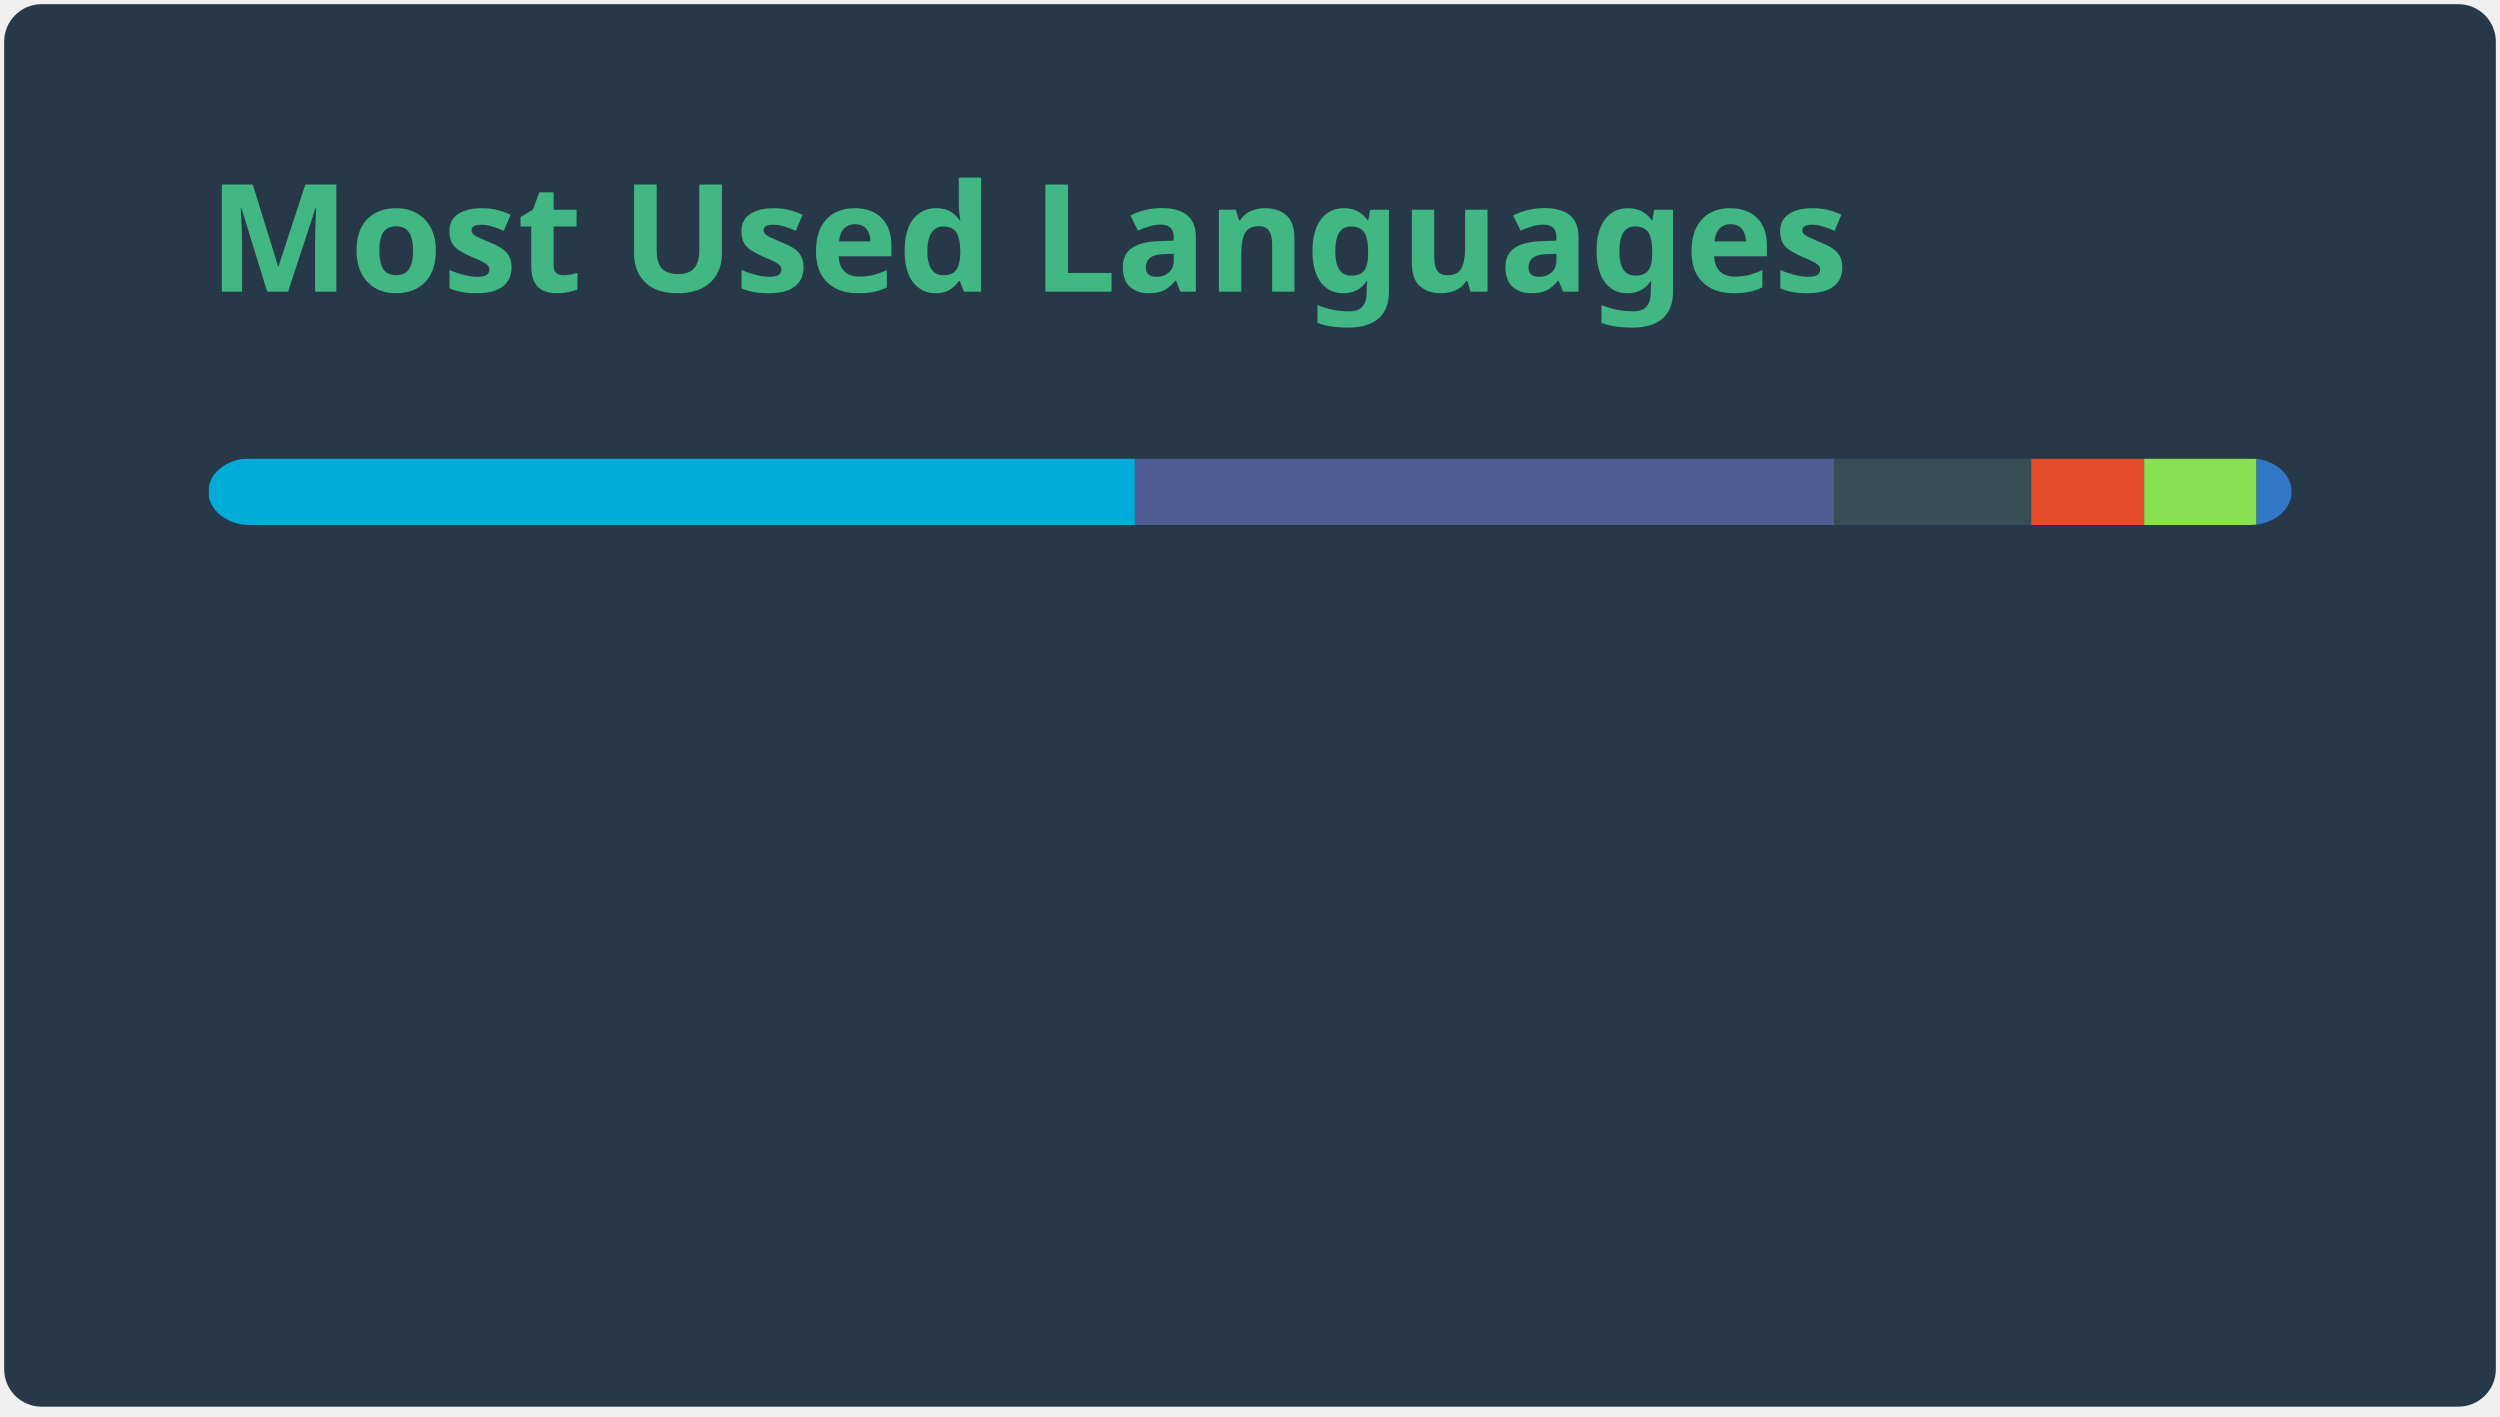
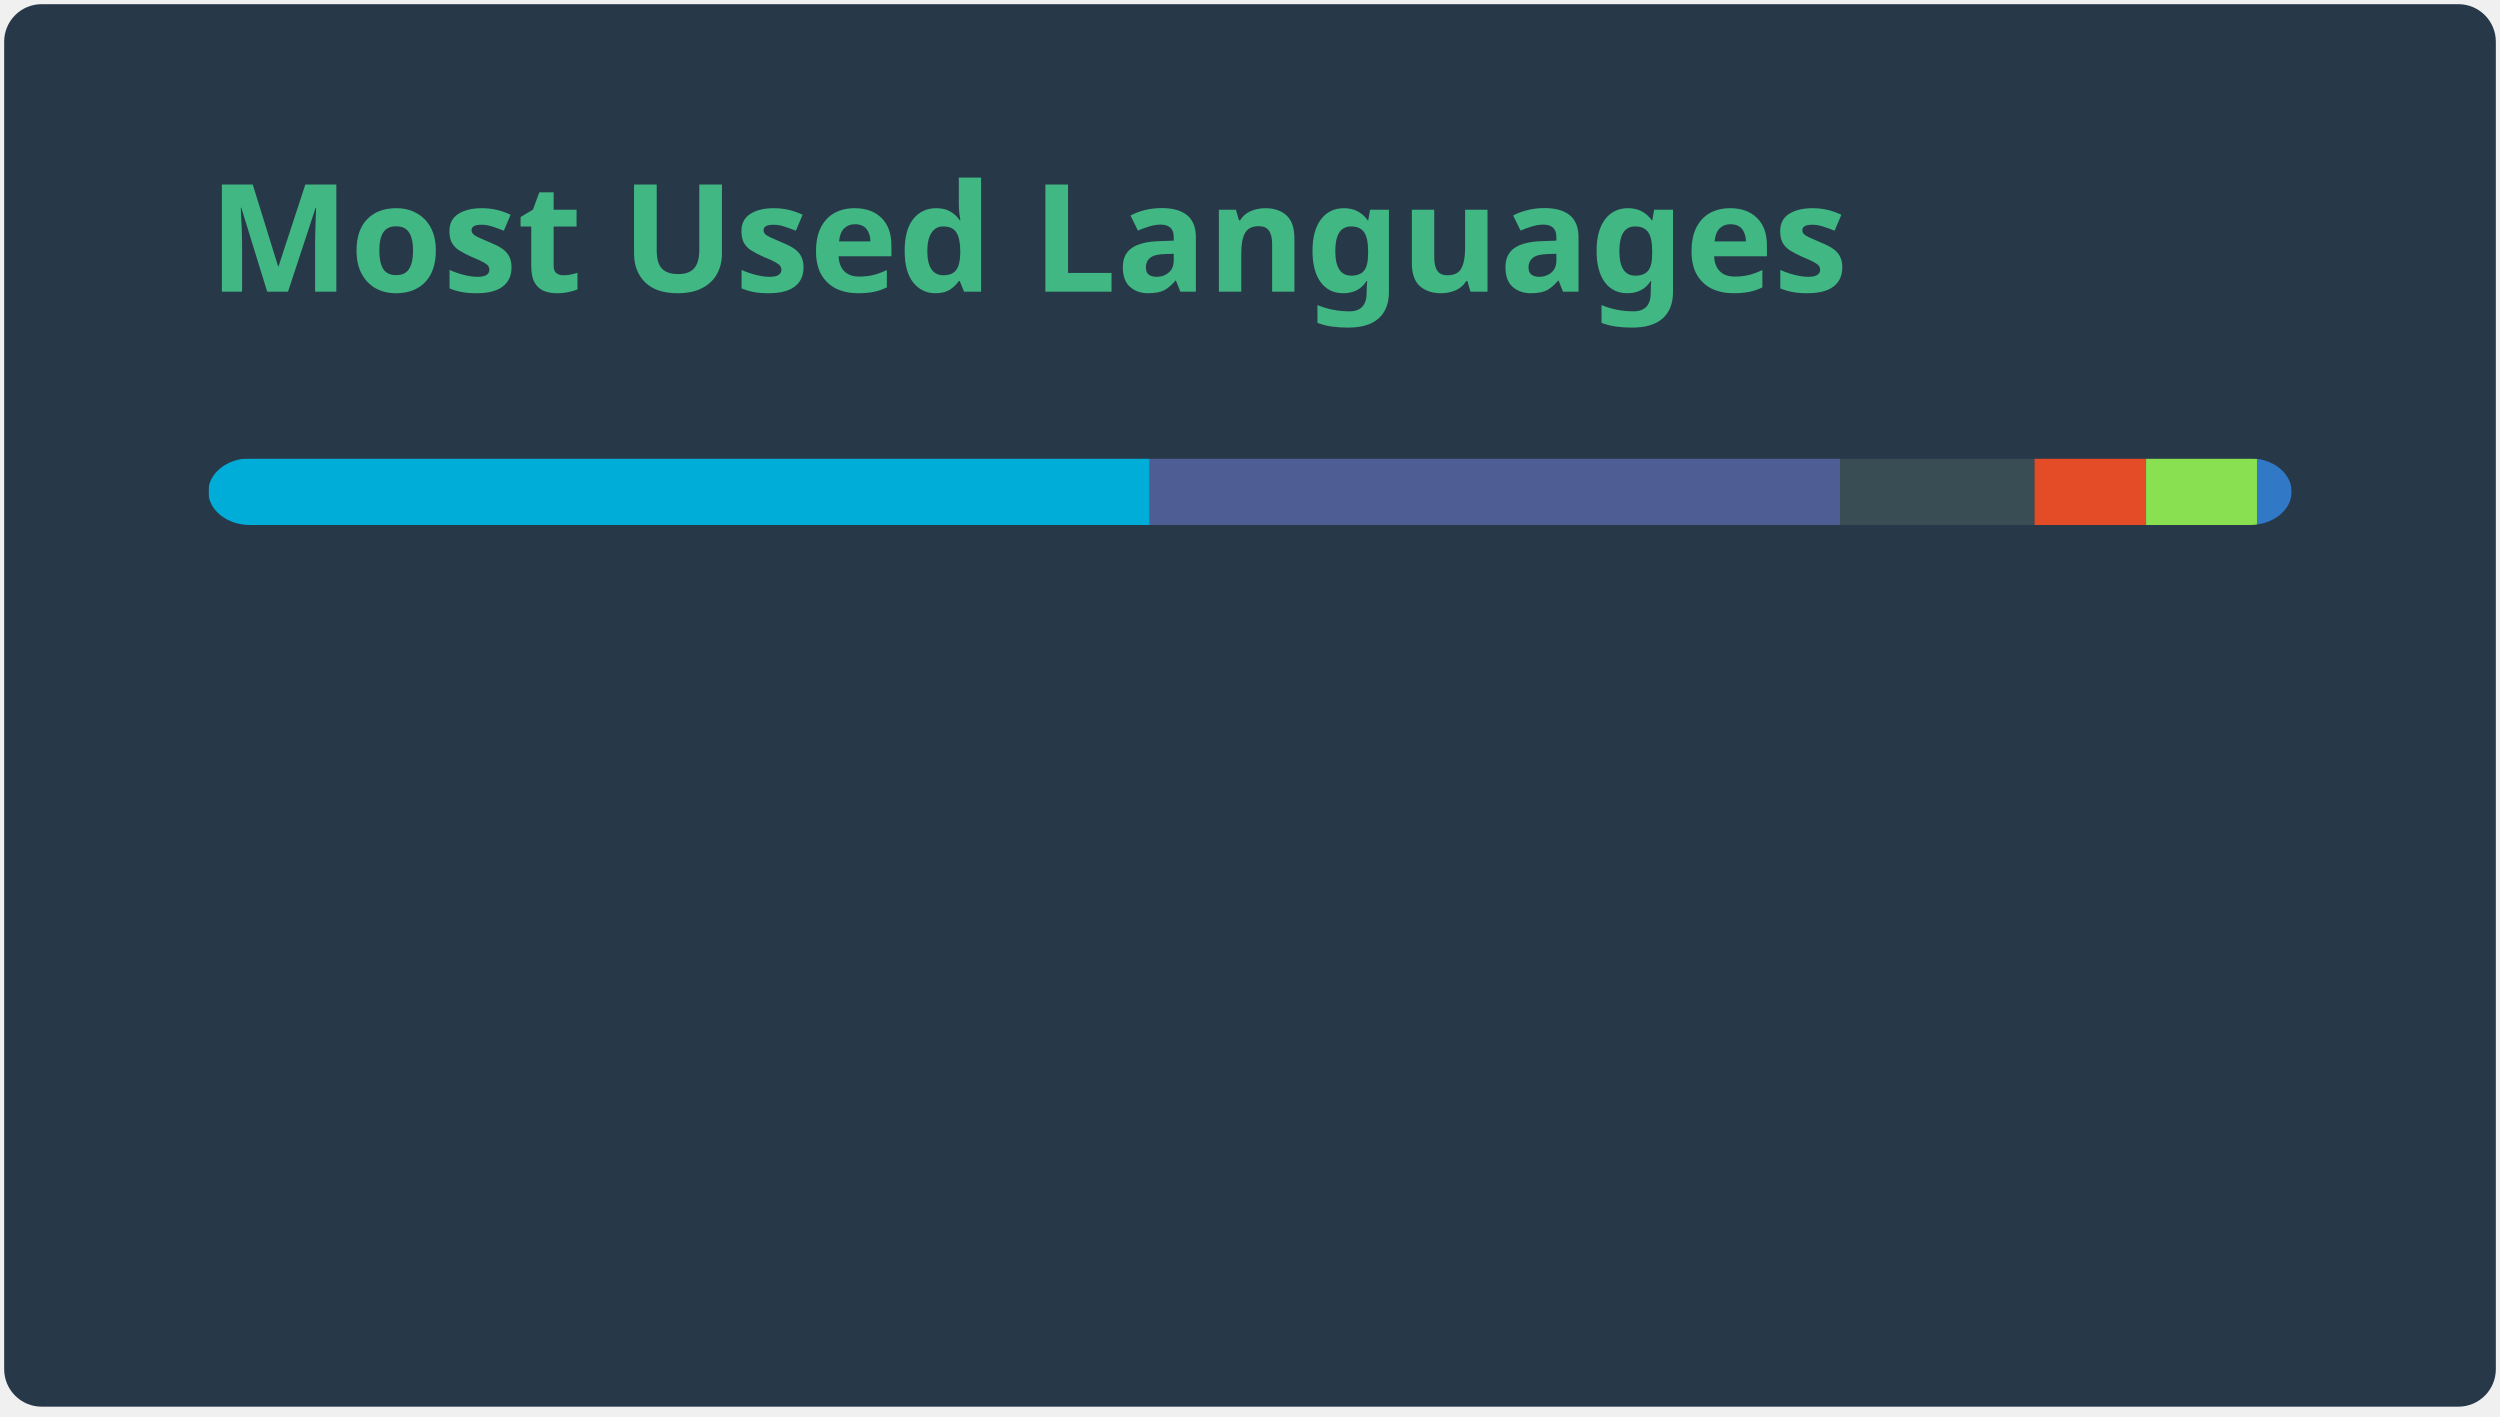
<svg xmlns="http://www.w3.org/2000/svg" width="300" height="170" viewBox="0 0 300 170" fill="none" role="img" aria-labelledby="descId">
  <style>
        .header {
            font: 600 18px 'Segoe UI', Ubuntu, Sans-Serif;
            fill: #41b883;
            animation: fadeInAnimation 0.8s ease-in-out forwards;
        }
        @supports(-moz-appearance: auto) {
             
            .header { font-size: 15.5px; }
        }

        @keyframes slideInAnimation {
            from {
                width: 0;
            }
            to {
                width: calc(100%-100px);
            }
        }
        @keyframes growWidthAnimation {
            from {
                width: 0;
            }
            to {
                width: 100%;
            }
        }
        .stat {
            font: 600 14px 'Segoe UI', Ubuntu, "Helvetica Neue", Sans-Serif; fill: #fffefe;
        }
        @supports(-moz-appearance: auto) {
             
            .stat { font-size:12px; }
        }
        .bold { font-weight: 700 }
        .lang-name {
            font: 400 11px "Segoe UI", Ubuntu, Sans-Serif;
            fill: #fffefe;
        }
        .stagger {
            opacity: 0;
            animation: fadeInAnimation 0.3s ease-in-out forwards;
        }
        #rect-mask rect{
            animation: slideInAnimation 1s ease-in-out forwards;
        }
        .lang-progress{
            animation: growWidthAnimation 0.6s ease-in-out forwards;
        }



         
        @keyframes scaleInAnimation {
            from {
                transform: translate(-5px, 5px) scale(0);
            }
            to {
                transform: translate(-5px, 5px) scale(1);
            }
        }
        @keyframes fadeInAnimation {
            from {
                opacity: 0;
            }
            to {
                opacity: 1;
            }
        }
    </style>
  <rect x="0.5" y="0.5" rx="4.5" height="99%" stroke="#e4e2e2" width="299" fill="#273849" stroke-opacity="0" />
  <g transform="translate(25, 35)">
    <g transform="translate(0, 0)">
      <text x="0" y="0" class="header">Most Used Languages</text>
    </g>
  </g>
  <g transform="translate(0, 55)">
    <svg x="25">
      <mask id="rect-mask">
        <rect x="0" y="0" width="250" height="8" fill="white" rx="5" />
      </mask>
-       <rect mask="url(#rect-mask)" x="0" y="0" width="111.181" height="8" fill="#00ADD8" />
-       <rect mask="url(#rect-mask)" x="111.181" y="0" width="83.916" height="8" fill="#4F5D95" />
-       <rect mask="url(#rect-mask)" x="195.097" y="0" width="23.646" height="8" fill="#384d54" />
-       <rect mask="url(#rect-mask)" x="218.744" y="0" width="13.557" height="8" fill="#e34c26" />
-       <rect mask="url(#rect-mask)" x="232.3" y="0" width="13.484" height="8" fill="#89e051" />
-       <rect mask="url(#rect-mask)" x="245.784" y="0" width="4.216" height="8" fill="#3178c6" />
+       <rect mask="url(#rect-mask)" x="0" y="0" width="112.966" height="8" fill="#00ADD8" />
+       <rect mask="url(#rect-mask)" x="112.966" y="0" width="82.837" height="8" fill="#4F5D95" />
+       <rect mask="url(#rect-mask)" x="195.803" y="0" width="23.342" height="8" fill="#384d54" />
+       <rect mask="url(#rect-mask)" x="219.146" y="0" width="13.382" height="8" fill="#e34c26" />
+       <rect mask="url(#rect-mask)" x="232.528" y="0" width="13.31" height="8" fill="#89e051" />
+       <rect mask="url(#rect-mask)" x="245.838" y="0" width="4.162" height="8" fill="#3178c6" />
      <g transform="translate(0, 25)">
        <g transform="translate(0, 0)">
          <g transform="translate(0, 0)">
            <g class="stagger" style="animation-delay: 450ms">
              <circle cx="5" cy="6" r="5" fill="#00ADD8" />
              <text x="15" y="10" class="lang-name">
-                                     Go 44.47%
+                                     Go 45.19%
                                </text>
            </g>
          </g>
          <g transform="translate(0, 25)">
            <g class="stagger" style="animation-delay: 600ms">
              <circle cx="5" cy="6" r="5" fill="#4F5D95" />
              <text x="15" y="10" class="lang-name">
-                                     PHP 33.57%
+                                     PHP 33.13%
                                </text>
            </g>
          </g>
          <g transform="translate(0, 50)">
            <g class="stagger" style="animation-delay: 750ms">
              <circle cx="5" cy="6" r="5" fill="#384d54" />
              <text x="15" y="10" class="lang-name">
-                                     Dockerfile 9.46%
+                                     Dockerfile 9.34%
                                </text>
            </g>
          </g>
        </g>
        <g transform="translate(150, 0)">
          <g transform="translate(0, 0)">
            <g class="stagger" style="animation-delay: 450ms">
              <circle cx="5" cy="6" r="5" fill="#e34c26" />
              <text x="15" y="10" class="lang-name">
-                                     HTML 5.42%
+                                     HTML 5.35%
                                </text>
            </g>
          </g>
          <g transform="translate(0, 25)">
            <g class="stagger" style="animation-delay: 600ms">
              <circle cx="5" cy="6" r="5" fill="#89e051" />
              <text x="15" y="10" class="lang-name">
-                                     Shell 5.39%
+                                     Shell 5.32%
                                </text>
            </g>
          </g>
          <g transform="translate(0, 50)">
            <g class="stagger" style="animation-delay: 750ms">
              <circle cx="5" cy="6" r="5" fill="#3178c6" />
              <text x="15" y="10" class="lang-name">
-                                     TypeScript 1.69%
+                                     TypeScript 1.66%
                                </text>
            </g>
          </g>
        </g>
      </g>
    </svg>
  </g>
</svg>
